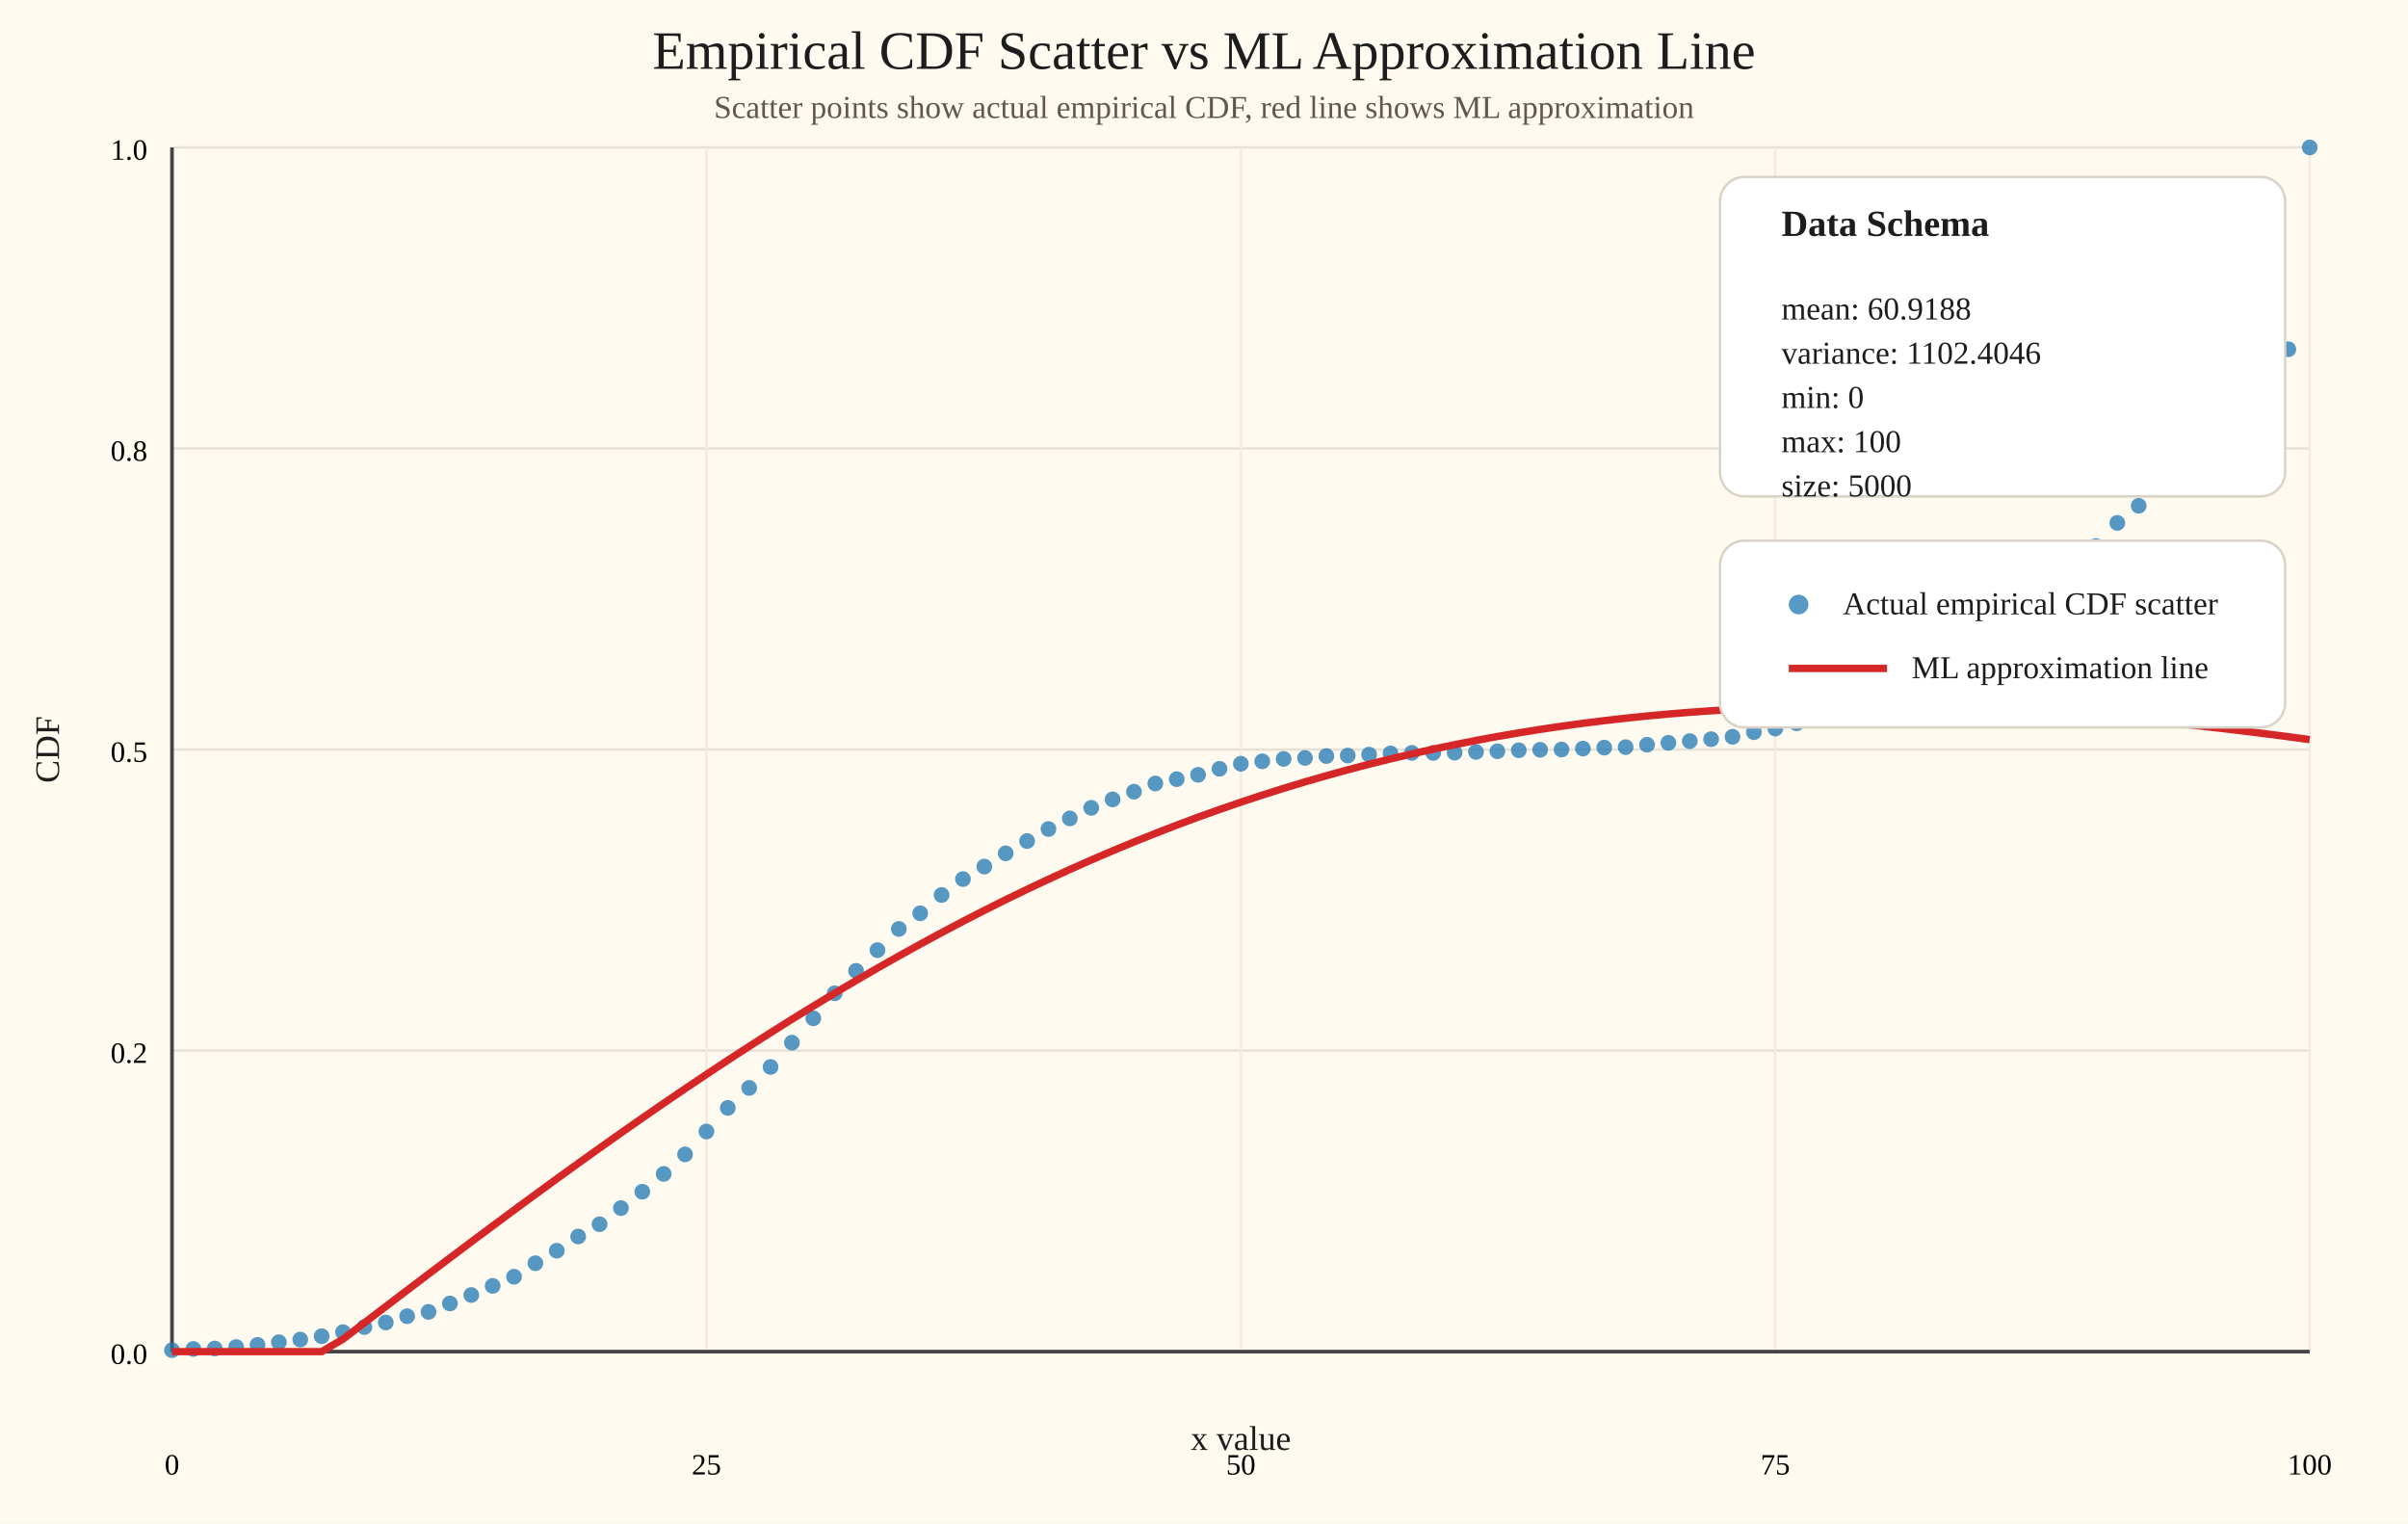
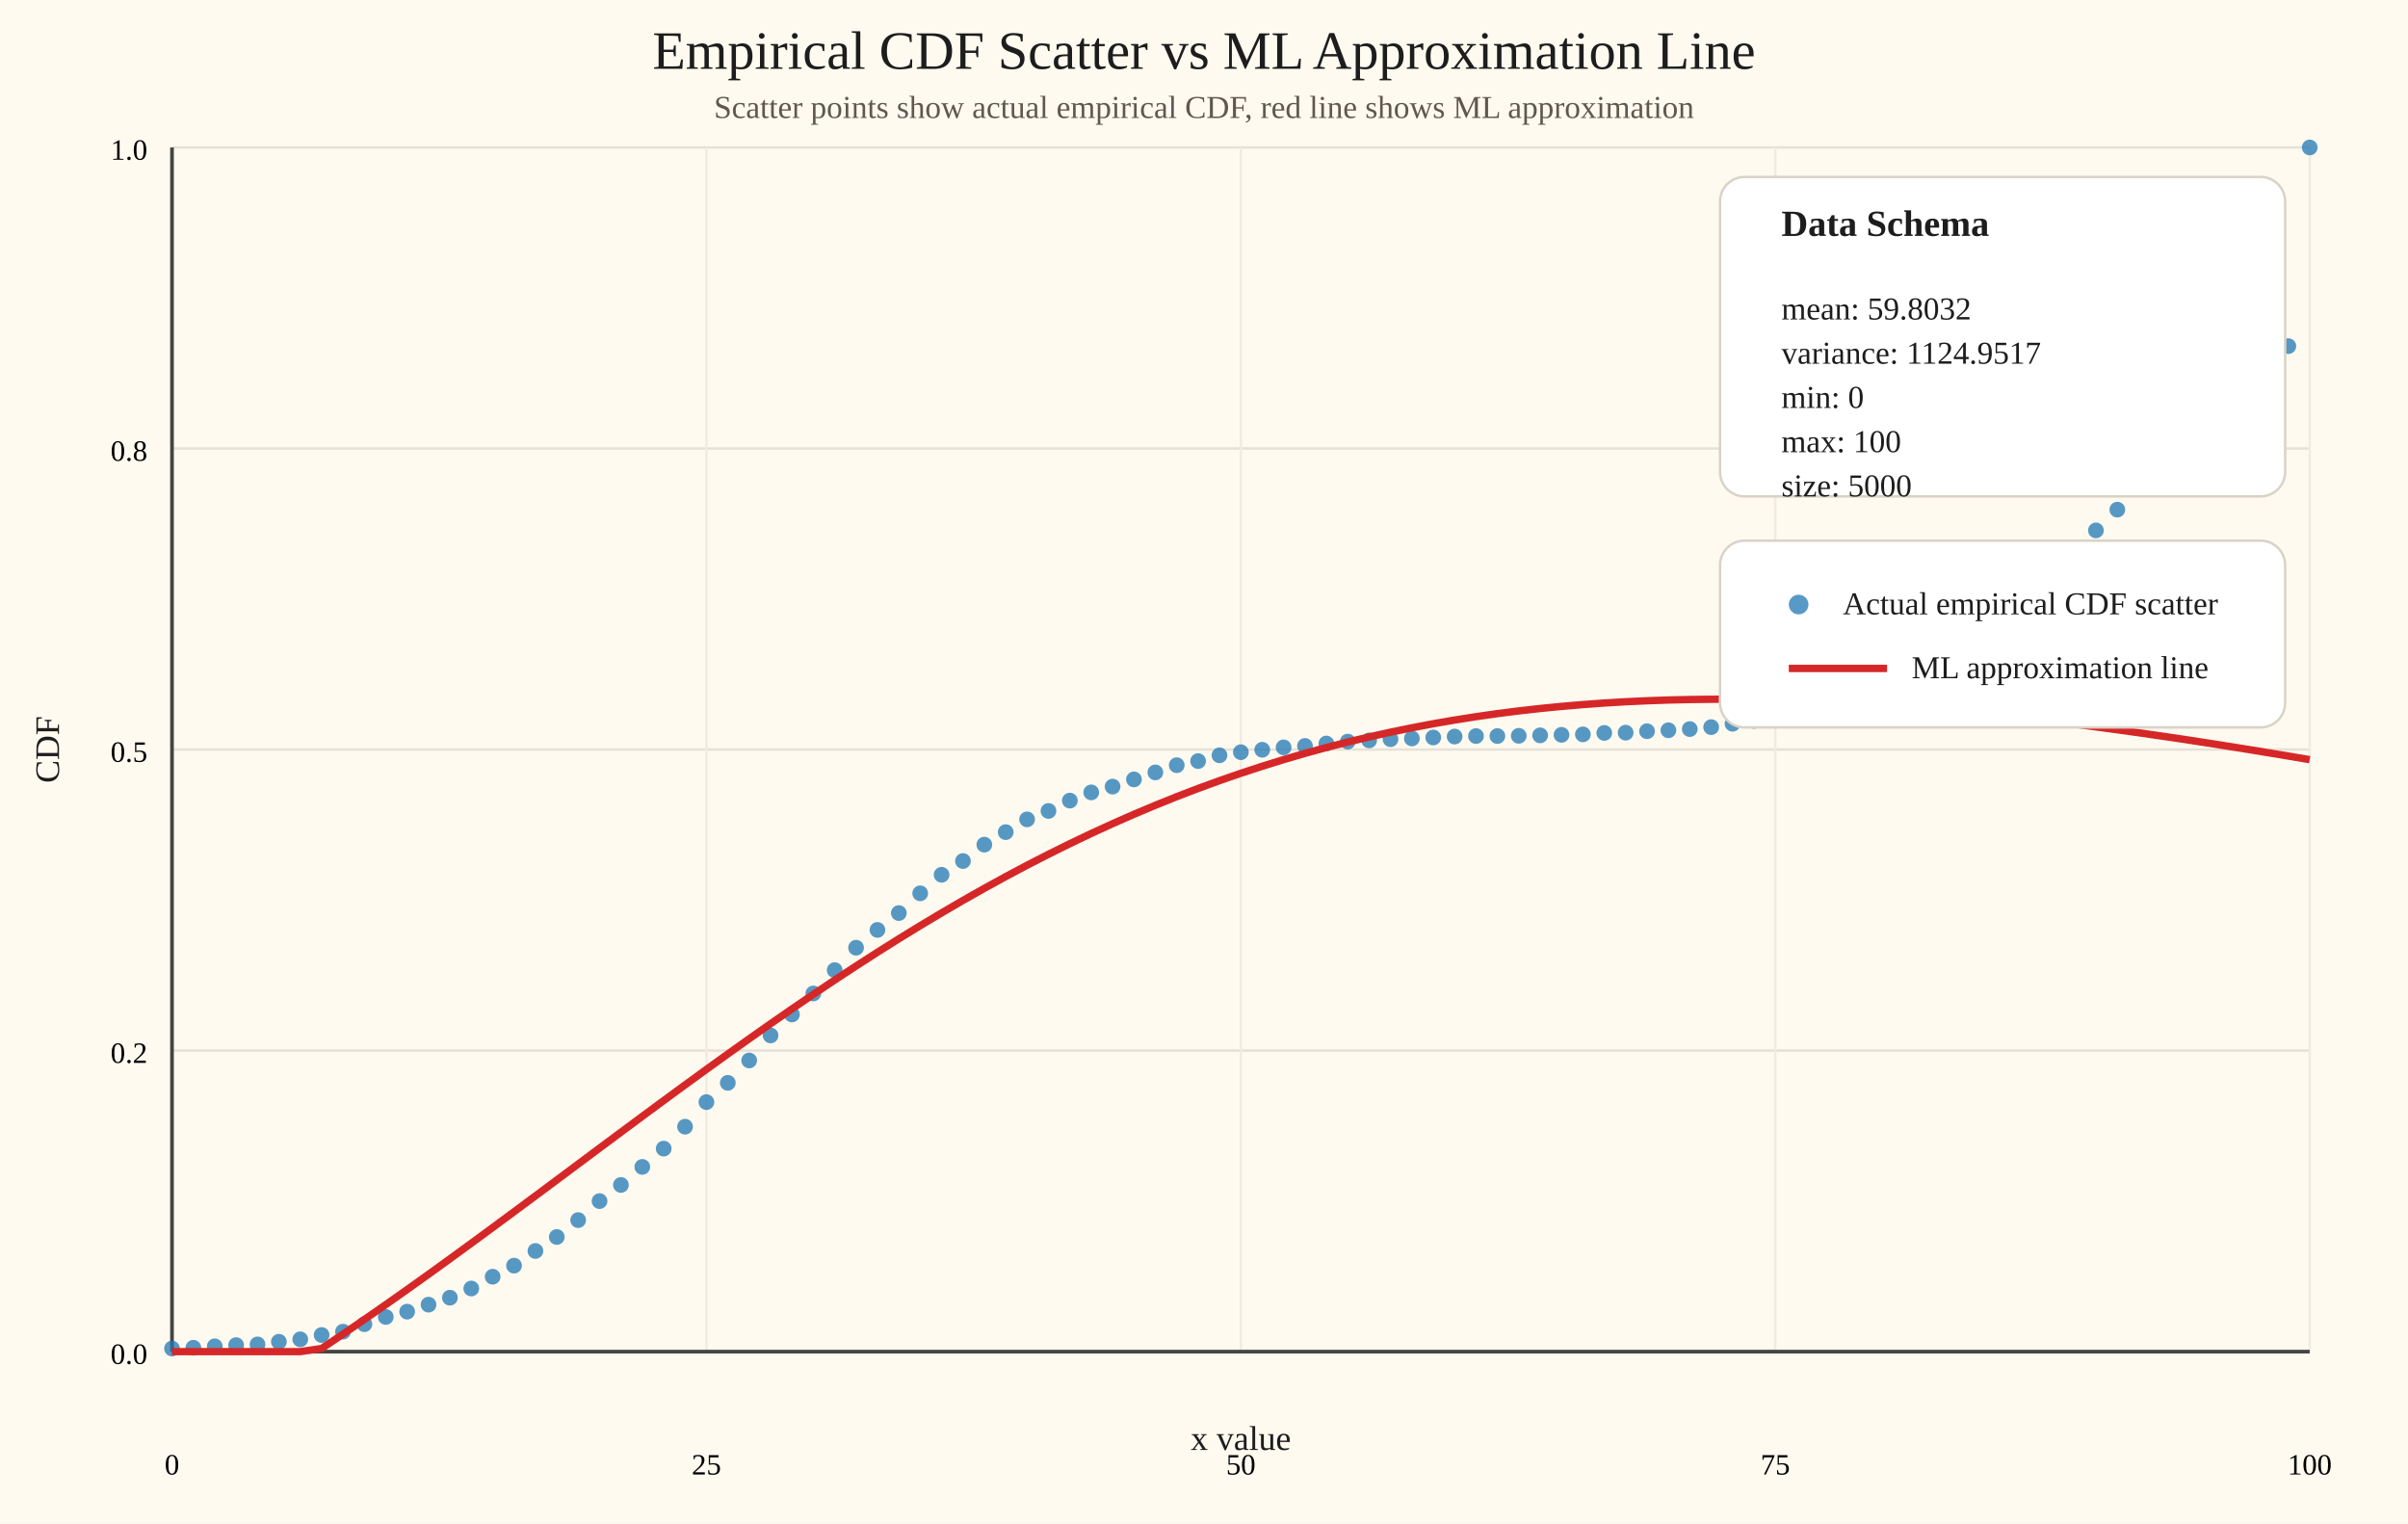
<svg xmlns="http://www.w3.org/2000/svg" width="980" height="620" viewBox="0 0 980 620">
  <rect width="100%" height="100%" fill="#fffaf0" />
  <text x="490.0" y="28" font-size="22" text-anchor="middle" fill="#1d1d1d">Empirical CDF Scatter vs ML Approximation Line</text>
  <text x="490.0" y="48" font-size="13" text-anchor="middle" fill="#5f584d">Scatter points show actual empirical CDF, red line shows ML approximation</text>
  <g>
    <line x1="70" y1="550.00" x2="940" y2="550.00" stroke="#e6e1d7" stroke-width="1" />
    <text x="60" y="555.00" font-size="12" text-anchor="end">0.0</text>
  </g>
  <g>
    <line x1="70" y1="427.50" x2="940" y2="427.50" stroke="#e6e1d7" stroke-width="1" />
    <text x="60" y="432.50" font-size="12" text-anchor="end">0.2</text>
  </g>
  <g>
    <line x1="70" y1="305.00" x2="940" y2="305.00" stroke="#e6e1d7" stroke-width="1" />
    <text x="60" y="310.00" font-size="12" text-anchor="end">0.5</text>
  </g>
  <g>
    <line x1="70" y1="182.50" x2="940" y2="182.50" stroke="#e6e1d7" stroke-width="1" />
    <text x="60" y="187.50" font-size="12" text-anchor="end">0.8</text>
  </g>
  <g>
    <line x1="70" y1="60.00" x2="940" y2="60.00" stroke="#e6e1d7" stroke-width="1" />
    <text x="60" y="65.00" font-size="12" text-anchor="end">1.0</text>
  </g>
  <g>
    <line x1="70.00" y1="60" x2="70.00" y2="550" stroke="#f0ece3" stroke-width="1" />
    <text x="70.00" y="600" font-size="12" text-anchor="middle">0</text>
  </g>
  <g>
    <line x1="287.50" y1="60" x2="287.50" y2="550" stroke="#f0ece3" stroke-width="1" />
    <text x="287.50" y="600" font-size="12" text-anchor="middle">25</text>
  </g>
  <g>
    <line x1="505.00" y1="60" x2="505.00" y2="550" stroke="#f0ece3" stroke-width="1" />
    <text x="505.00" y="600" font-size="12" text-anchor="middle">50</text>
  </g>
  <g>
    <line x1="722.50" y1="60" x2="722.50" y2="550" stroke="#f0ece3" stroke-width="1" />
    <text x="722.50" y="600" font-size="12" text-anchor="middle">75</text>
  </g>
  <g>
    <line x1="940.00" y1="60" x2="940.00" y2="550" stroke="#f0ece3" stroke-width="1" />
    <text x="940.00" y="600" font-size="12" text-anchor="middle">100</text>
  </g>
  <line x1="70" y1="60" x2="70" y2="550" stroke="#444" stroke-width="1.5" />
  <line x1="70" y1="550" x2="940" y2="550" stroke="#444" stroke-width="1.5" />
-   <circle cx="70.00" cy="549.41" r="3.2" fill="#1f77b4" fill-opacity="0.75" />
-   <circle cx="78.70" cy="548.92" r="3.2" fill="#1f77b4" fill-opacity="0.75" />
-   <circle cx="87.40" cy="548.73" r="3.2" fill="#1f77b4" fill-opacity="0.75" />
-   <circle cx="96.10" cy="548.14" r="3.2" fill="#1f77b4" fill-opacity="0.75" />
-   <circle cx="104.80" cy="547.26" r="3.2" fill="#1f77b4" fill-opacity="0.75" />
-   <circle cx="113.50" cy="546.18" r="3.2" fill="#1f77b4" fill-opacity="0.75" />
-   <circle cx="122.20" cy="545.10" r="3.2" fill="#1f77b4" fill-opacity="0.75" />
-   <circle cx="130.90" cy="543.73" r="3.2" fill="#1f77b4" fill-opacity="0.75" />
-   <circle cx="139.60" cy="542.06" r="3.2" fill="#1f77b4" fill-opacity="0.75" />
-   <circle cx="148.30" cy="540.00" r="3.2" fill="#1f77b4" fill-opacity="0.75" />
-   <circle cx="157.00" cy="538.14" r="3.2" fill="#1f77b4" fill-opacity="0.75" />
-   <circle cx="165.70" cy="535.59" r="3.2" fill="#1f77b4" fill-opacity="0.75" />
-   <circle cx="174.40" cy="533.83" r="3.2" fill="#1f77b4" fill-opacity="0.75" />
-   <circle cx="183.10" cy="530.40" r="3.2" fill="#1f77b4" fill-opacity="0.75" />
-   <circle cx="191.80" cy="526.97" r="3.2" fill="#1f77b4" fill-opacity="0.75" />
-   <circle cx="200.50" cy="523.25" r="3.2" fill="#1f77b4" fill-opacity="0.75" />
-   <circle cx="209.20" cy="519.52" r="3.2" fill="#1f77b4" fill-opacity="0.75" />
-   <circle cx="217.90" cy="514.03" r="3.2" fill="#1f77b4" fill-opacity="0.75" />
-   <circle cx="226.60" cy="508.94" r="3.2" fill="#1f77b4" fill-opacity="0.75" />
-   <circle cx="235.30" cy="503.16" r="3.2" fill="#1f77b4" fill-opacity="0.75" />
-   <circle cx="244.00" cy="498.16" r="3.2" fill="#1f77b4" fill-opacity="0.75" />
-   <circle cx="252.70" cy="491.59" r="3.2" fill="#1f77b4" fill-opacity="0.75" />
-   <circle cx="261.40" cy="484.93" r="3.2" fill="#1f77b4" fill-opacity="0.75" />
-   <circle cx="270.10" cy="477.68" r="3.2" fill="#1f77b4" fill-opacity="0.75" />
-   <circle cx="278.80" cy="469.74" r="3.2" fill="#1f77b4" fill-opacity="0.75" />
-   <circle cx="287.50" cy="460.43" r="3.2" fill="#1f77b4" fill-opacity="0.75" />
-   <circle cx="296.20" cy="450.82" r="3.2" fill="#1f77b4" fill-opacity="0.75" />
-   <circle cx="304.90" cy="442.69" r="3.2" fill="#1f77b4" fill-opacity="0.75" />
-   <circle cx="313.60" cy="434.16" r="3.2" fill="#1f77b4" fill-opacity="0.75" />
-   <circle cx="322.30" cy="424.27" r="3.2" fill="#1f77b4" fill-opacity="0.75" />
-   <circle cx="331.00" cy="414.37" r="3.2" fill="#1f77b4" fill-opacity="0.75" />
-   <circle cx="339.70" cy="404.18" r="3.2" fill="#1f77b4" fill-opacity="0.75" />
-   <circle cx="348.40" cy="395.06" r="3.2" fill="#1f77b4" fill-opacity="0.75" />
-   <circle cx="357.10" cy="386.63" r="3.2" fill="#1f77b4" fill-opacity="0.75" />
-   <circle cx="365.80" cy="378.01" r="3.2" fill="#1f77b4" fill-opacity="0.75" />
-   <circle cx="374.50" cy="371.64" r="3.2" fill="#1f77b4" fill-opacity="0.75" />
-   <circle cx="383.20" cy="364.19" r="3.2" fill="#1f77b4" fill-opacity="0.75" />
-   <circle cx="391.90" cy="357.72" r="3.2" fill="#1f77b4" fill-opacity="0.75" />
-   <circle cx="400.60" cy="352.63" r="3.2" fill="#1f77b4" fill-opacity="0.75" />
-   <circle cx="409.30" cy="347.24" r="3.2" fill="#1f77b4" fill-opacity="0.75" />
-   <circle cx="418.00" cy="342.24" r="3.2" fill="#1f77b4" fill-opacity="0.75" />
-   <circle cx="426.70" cy="337.34" r="3.2" fill="#1f77b4" fill-opacity="0.75" />
-   <circle cx="435.40" cy="333.03" r="3.2" fill="#1f77b4" fill-opacity="0.75" />
-   <circle cx="444.10" cy="328.72" r="3.2" fill="#1f77b4" fill-opacity="0.75" />
-   <circle cx="452.80" cy="325.29" r="3.2" fill="#1f77b4" fill-opacity="0.75" />
-   <circle cx="461.50" cy="322.15" r="3.2" fill="#1f77b4" fill-opacity="0.75" />
-   <circle cx="470.20" cy="318.82" r="3.2" fill="#1f77b4" fill-opacity="0.75" />
-   <circle cx="478.90" cy="317.05" r="3.2" fill="#1f77b4" fill-opacity="0.75" />
-   <circle cx="487.60" cy="315.29" r="3.2" fill="#1f77b4" fill-opacity="0.75" />
-   <circle cx="496.30" cy="312.84" r="3.2" fill="#1f77b4" fill-opacity="0.75" />
-   <circle cx="505.00" cy="310.78" r="3.2" fill="#1f77b4" fill-opacity="0.75" />
-   <circle cx="513.70" cy="309.80" r="3.2" fill="#1f77b4" fill-opacity="0.75" />
-   <circle cx="522.40" cy="308.82" r="3.2" fill="#1f77b4" fill-opacity="0.75" />
-   <circle cx="531.10" cy="308.43" r="3.2" fill="#1f77b4" fill-opacity="0.75" />
-   <circle cx="539.80" cy="307.65" r="3.2" fill="#1f77b4" fill-opacity="0.75" />
-   <circle cx="548.50" cy="307.45" r="3.2" fill="#1f77b4" fill-opacity="0.75" />
-   <circle cx="557.20" cy="307.06" r="3.2" fill="#1f77b4" fill-opacity="0.75" />
-   <circle cx="565.90" cy="306.57" r="3.2" fill="#1f77b4" fill-opacity="0.75" />
-   <circle cx="574.60" cy="306.37" r="3.2" fill="#1f77b4" fill-opacity="0.75" />
-   <circle cx="583.30" cy="306.37" r="3.2" fill="#1f77b4" fill-opacity="0.75" />
-   <circle cx="592.00" cy="306.27" r="3.2" fill="#1f77b4" fill-opacity="0.75" />
-   <circle cx="600.70" cy="305.98" r="3.2" fill="#1f77b4" fill-opacity="0.75" />
-   <circle cx="609.40" cy="305.69" r="3.2" fill="#1f77b4" fill-opacity="0.75" />
-   <circle cx="618.10" cy="305.29" r="3.2" fill="#1f77b4" fill-opacity="0.75" />
-   <circle cx="626.80" cy="305.10" r="3.2" fill="#1f77b4" fill-opacity="0.75" />
-   <circle cx="635.50" cy="305.00" r="3.2" fill="#1f77b4" fill-opacity="0.75" />
-   <circle cx="644.20" cy="304.61" r="3.2" fill="#1f77b4" fill-opacity="0.75" />
-   <circle cx="652.90" cy="304.22" r="3.2" fill="#1f77b4" fill-opacity="0.75" />
-   <circle cx="661.60" cy="304.02" r="3.2" fill="#1f77b4" fill-opacity="0.75" />
-   <circle cx="670.30" cy="303.04" r="3.2" fill="#1f77b4" fill-opacity="0.75" />
-   <circle cx="679.00" cy="302.26" r="3.2" fill="#1f77b4" fill-opacity="0.75" />
-   <circle cx="687.70" cy="301.57" r="3.2" fill="#1f77b4" fill-opacity="0.75" />
-   <circle cx="696.40" cy="300.79" r="3.2" fill="#1f77b4" fill-opacity="0.75" />
-   <circle cx="705.10" cy="299.81" r="3.2" fill="#1f77b4" fill-opacity="0.75" />
-   <circle cx="713.80" cy="297.94" r="3.2" fill="#1f77b4" fill-opacity="0.75" />
-   <circle cx="722.50" cy="296.47" r="3.2" fill="#1f77b4" fill-opacity="0.75" />
-   <circle cx="731.20" cy="294.32" r="3.2" fill="#1f77b4" fill-opacity="0.75" />
-   <circle cx="739.90" cy="290.69" r="3.2" fill="#1f77b4" fill-opacity="0.75" />
-   <circle cx="748.60" cy="288.24" r="3.2" fill="#1f77b4" fill-opacity="0.75" />
-   <circle cx="757.30" cy="285.30" r="3.2" fill="#1f77b4" fill-opacity="0.75" />
-   <circle cx="766.00" cy="282.07" r="3.2" fill="#1f77b4" fill-opacity="0.75" />
-   <circle cx="774.70" cy="278.05" r="3.2" fill="#1f77b4" fill-opacity="0.75" />
-   <circle cx="783.40" cy="273.64" r="3.2" fill="#1f77b4" fill-opacity="0.75" />
-   <circle cx="792.10" cy="268.54" r="3.2" fill="#1f77b4" fill-opacity="0.75" />
-   <circle cx="800.80" cy="263.15" r="3.2" fill="#1f77b4" fill-opacity="0.75" />
-   <circle cx="809.50" cy="257.08" r="3.2" fill="#1f77b4" fill-opacity="0.75" />
-   <circle cx="818.20" cy="250.81" r="3.2" fill="#1f77b4" fill-opacity="0.75" />
-   <circle cx="826.90" cy="243.46" r="3.2" fill="#1f77b4" fill-opacity="0.75" />
-   <circle cx="835.60" cy="237.38" r="3.2" fill="#1f77b4" fill-opacity="0.75" />
-   <circle cx="844.30" cy="230.23" r="3.2" fill="#1f77b4" fill-opacity="0.75" />
-   <circle cx="853.00" cy="222.19" r="3.2" fill="#1f77b4" fill-opacity="0.75" />
-   <circle cx="861.70" cy="212.78" r="3.2" fill="#1f77b4" fill-opacity="0.75" />
-   <circle cx="870.40" cy="205.82" r="3.2" fill="#1f77b4" fill-opacity="0.75" />
-   <circle cx="879.10" cy="196.91" r="3.2" fill="#1f77b4" fill-opacity="0.75" />
-   <circle cx="887.80" cy="188.97" r="3.2" fill="#1f77b4" fill-opacity="0.75" />
-   <circle cx="896.50" cy="178.87" r="3.2" fill="#1f77b4" fill-opacity="0.75" />
-   <circle cx="905.20" cy="168.98" r="3.2" fill="#1f77b4" fill-opacity="0.75" />
-   <circle cx="913.90" cy="159.67" r="3.2" fill="#1f77b4" fill-opacity="0.75" />
-   <circle cx="922.60" cy="151.34" r="3.2" fill="#1f77b4" fill-opacity="0.75" />
-   <circle cx="931.30" cy="142.12" r="3.2" fill="#1f77b4" fill-opacity="0.75" />
+   <circle cx="70.00" cy="548.73" r="3.2" fill="#1f77b4" fill-opacity="0.75" />
+   <circle cx="78.70" cy="548.43" r="3.2" fill="#1f77b4" fill-opacity="0.75" />
+   <circle cx="87.40" cy="547.84" r="3.2" fill="#1f77b4" fill-opacity="0.75" />
+   <circle cx="96.10" cy="547.35" r="3.2" fill="#1f77b4" fill-opacity="0.75" />
+   <circle cx="104.80" cy="547.06" r="3.2" fill="#1f77b4" fill-opacity="0.75" />
+   <circle cx="113.50" cy="545.98" r="3.2" fill="#1f77b4" fill-opacity="0.75" />
+   <circle cx="122.20" cy="545.00" r="3.2" fill="#1f77b4" fill-opacity="0.75" />
+   <circle cx="130.90" cy="543.24" r="3.2" fill="#1f77b4" fill-opacity="0.75" />
+   <circle cx="139.60" cy="541.87" r="3.2" fill="#1f77b4" fill-opacity="0.75" />
+   <circle cx="148.30" cy="538.83" r="3.2" fill="#1f77b4" fill-opacity="0.75" />
+   <circle cx="157.00" cy="535.89" r="3.2" fill="#1f77b4" fill-opacity="0.75" />
+   <circle cx="165.70" cy="533.73" r="3.2" fill="#1f77b4" fill-opacity="0.75" />
+   <circle cx="174.40" cy="530.89" r="3.2" fill="#1f77b4" fill-opacity="0.75" />
+   <circle cx="183.10" cy="528.05" r="3.2" fill="#1f77b4" fill-opacity="0.75" />
+   <circle cx="191.80" cy="524.32" r="3.2" fill="#1f77b4" fill-opacity="0.75" />
+   <circle cx="200.50" cy="519.52" r="3.2" fill="#1f77b4" fill-opacity="0.75" />
+   <circle cx="209.20" cy="515.01" r="3.2" fill="#1f77b4" fill-opacity="0.75" />
+   <circle cx="217.90" cy="509.04" r="3.2" fill="#1f77b4" fill-opacity="0.75" />
+   <circle cx="226.60" cy="503.35" r="3.2" fill="#1f77b4" fill-opacity="0.75" />
+   <circle cx="235.30" cy="496.49" r="3.2" fill="#1f77b4" fill-opacity="0.75" />
+   <circle cx="244.00" cy="488.75" r="3.2" fill="#1f77b4" fill-opacity="0.75" />
+   <circle cx="252.70" cy="482.18" r="3.2" fill="#1f77b4" fill-opacity="0.75" />
+   <circle cx="261.40" cy="474.83" r="3.2" fill="#1f77b4" fill-opacity="0.75" />
+   <circle cx="270.10" cy="467.39" r="3.2" fill="#1f77b4" fill-opacity="0.75" />
+   <circle cx="278.80" cy="458.47" r="3.2" fill="#1f77b4" fill-opacity="0.75" />
+   <circle cx="287.50" cy="448.47" r="3.2" fill="#1f77b4" fill-opacity="0.75" />
+   <circle cx="296.20" cy="440.63" r="3.2" fill="#1f77b4" fill-opacity="0.75" />
+   <circle cx="304.90" cy="431.52" r="3.2" fill="#1f77b4" fill-opacity="0.75" />
+   <circle cx="313.60" cy="421.33" r="3.2" fill="#1f77b4" fill-opacity="0.75" />
+   <circle cx="322.30" cy="412.80" r="3.2" fill="#1f77b4" fill-opacity="0.75" />
+   <circle cx="331.00" cy="404.27" r="3.2" fill="#1f77b4" fill-opacity="0.75" />
+   <circle cx="339.70" cy="394.77" r="3.2" fill="#1f77b4" fill-opacity="0.75" />
+   <circle cx="348.40" cy="385.65" r="3.2" fill="#1f77b4" fill-opacity="0.75" />
+   <circle cx="357.10" cy="378.40" r="3.2" fill="#1f77b4" fill-opacity="0.75" />
+   <circle cx="365.80" cy="371.54" r="3.2" fill="#1f77b4" fill-opacity="0.75" />
+   <circle cx="374.50" cy="363.51" r="3.2" fill="#1f77b4" fill-opacity="0.75" />
+   <circle cx="383.20" cy="355.96" r="3.2" fill="#1f77b4" fill-opacity="0.75" />
+   <circle cx="391.90" cy="350.37" r="3.2" fill="#1f77b4" fill-opacity="0.75" />
+   <circle cx="400.60" cy="343.71" r="3.2" fill="#1f77b4" fill-opacity="0.75" />
+   <circle cx="409.30" cy="338.61" r="3.2" fill="#1f77b4" fill-opacity="0.75" />
+   <circle cx="418.00" cy="333.42" r="3.2" fill="#1f77b4" fill-opacity="0.75" />
+   <circle cx="426.70" cy="329.99" r="3.2" fill="#1f77b4" fill-opacity="0.75" />
+   <circle cx="435.40" cy="325.78" r="3.2" fill="#1f77b4" fill-opacity="0.75" />
+   <circle cx="444.10" cy="322.44" r="3.2" fill="#1f77b4" fill-opacity="0.75" />
+   <circle cx="452.80" cy="320.09" r="3.2" fill="#1f77b4" fill-opacity="0.75" />
+   <circle cx="461.50" cy="317.15" r="3.2" fill="#1f77b4" fill-opacity="0.75" />
+   <circle cx="470.20" cy="314.31" r="3.2" fill="#1f77b4" fill-opacity="0.75" />
+   <circle cx="478.90" cy="311.37" r="3.2" fill="#1f77b4" fill-opacity="0.75" />
+   <circle cx="487.60" cy="309.70" r="3.2" fill="#1f77b4" fill-opacity="0.75" />
+   <circle cx="496.30" cy="307.35" r="3.2" fill="#1f77b4" fill-opacity="0.75" />
+   <circle cx="505.00" cy="306.08" r="3.2" fill="#1f77b4" fill-opacity="0.75" />
+   <circle cx="513.70" cy="305.10" r="3.2" fill="#1f77b4" fill-opacity="0.75" />
+   <circle cx="522.40" cy="304.12" r="3.2" fill="#1f77b4" fill-opacity="0.75" />
+   <circle cx="531.10" cy="303.53" r="3.2" fill="#1f77b4" fill-opacity="0.75" />
+   <circle cx="539.80" cy="302.55" r="3.2" fill="#1f77b4" fill-opacity="0.75" />
+   <circle cx="548.50" cy="301.77" r="3.2" fill="#1f77b4" fill-opacity="0.75" />
+   <circle cx="557.20" cy="301.28" r="3.2" fill="#1f77b4" fill-opacity="0.75" />
+   <circle cx="565.90" cy="300.79" r="3.2" fill="#1f77b4" fill-opacity="0.75" />
+   <circle cx="574.60" cy="300.49" r="3.2" fill="#1f77b4" fill-opacity="0.75" />
+   <circle cx="583.30" cy="300.10" r="3.2" fill="#1f77b4" fill-opacity="0.75" />
+   <circle cx="592.00" cy="299.71" r="3.2" fill="#1f77b4" fill-opacity="0.75" />
+   <circle cx="600.70" cy="299.51" r="3.2" fill="#1f77b4" fill-opacity="0.75" />
+   <circle cx="609.40" cy="299.51" r="3.2" fill="#1f77b4" fill-opacity="0.75" />
+   <circle cx="618.10" cy="299.41" r="3.2" fill="#1f77b4" fill-opacity="0.75" />
+   <circle cx="626.80" cy="299.22" r="3.2" fill="#1f77b4" fill-opacity="0.75" />
+   <circle cx="635.50" cy="299.02" r="3.2" fill="#1f77b4" fill-opacity="0.75" />
+   <circle cx="644.20" cy="298.83" r="3.2" fill="#1f77b4" fill-opacity="0.75" />
+   <circle cx="652.90" cy="298.24" r="3.2" fill="#1f77b4" fill-opacity="0.75" />
+   <circle cx="661.60" cy="298.14" r="3.2" fill="#1f77b4" fill-opacity="0.75" />
+   <circle cx="670.30" cy="297.55" r="3.2" fill="#1f77b4" fill-opacity="0.75" />
+   <circle cx="679.00" cy="297.16" r="3.2" fill="#1f77b4" fill-opacity="0.75" />
+   <circle cx="687.70" cy="296.67" r="3.2" fill="#1f77b4" fill-opacity="0.75" />
+   <circle cx="696.40" cy="295.89" r="3.2" fill="#1f77b4" fill-opacity="0.75" />
+   <circle cx="705.10" cy="294.51" r="3.2" fill="#1f77b4" fill-opacity="0.75" />
+   <circle cx="713.80" cy="293.34" r="3.2" fill="#1f77b4" fill-opacity="0.75" />
+   <circle cx="722.50" cy="291.97" r="3.2" fill="#1f77b4" fill-opacity="0.75" />
+   <circle cx="731.20" cy="289.91" r="3.2" fill="#1f77b4" fill-opacity="0.75" />
+   <circle cx="739.90" cy="287.85" r="3.2" fill="#1f77b4" fill-opacity="0.75" />
+   <circle cx="748.60" cy="284.13" r="3.2" fill="#1f77b4" fill-opacity="0.75" />
+   <circle cx="757.30" cy="281.38" r="3.2" fill="#1f77b4" fill-opacity="0.75" />
+   <circle cx="766.00" cy="277.85" r="3.2" fill="#1f77b4" fill-opacity="0.75" />
+   <circle cx="774.70" cy="275.31" r="3.2" fill="#1f77b4" fill-opacity="0.75" />
+   <circle cx="783.40" cy="271.19" r="3.2" fill="#1f77b4" fill-opacity="0.75" />
+   <circle cx="792.10" cy="265.90" r="3.2" fill="#1f77b4" fill-opacity="0.75" />
+   <circle cx="800.80" cy="258.55" r="3.2" fill="#1f77b4" fill-opacity="0.75" />
+   <circle cx="809.50" cy="251.10" r="3.2" fill="#1f77b4" fill-opacity="0.75" />
+   <circle cx="818.20" cy="246.00" r="3.2" fill="#1f77b4" fill-opacity="0.75" />
+   <circle cx="826.90" cy="238.46" r="3.2" fill="#1f77b4" fill-opacity="0.75" />
+   <circle cx="835.60" cy="231.21" r="3.2" fill="#1f77b4" fill-opacity="0.75" />
+   <circle cx="844.30" cy="224.74" r="3.2" fill="#1f77b4" fill-opacity="0.75" />
+   <circle cx="853.00" cy="215.82" r="3.2" fill="#1f77b4" fill-opacity="0.75" />
+   <circle cx="861.70" cy="207.39" r="3.2" fill="#1f77b4" fill-opacity="0.75" />
+   <circle cx="870.40" cy="198.57" r="3.2" fill="#1f77b4" fill-opacity="0.75" />
+   <circle cx="879.10" cy="191.22" r="3.2" fill="#1f77b4" fill-opacity="0.75" />
+   <circle cx="887.80" cy="183.28" r="3.2" fill="#1f77b4" fill-opacity="0.75" />
+   <circle cx="896.50" cy="173.58" r="3.2" fill="#1f77b4" fill-opacity="0.75" />
+   <circle cx="905.20" cy="164.57" r="3.2" fill="#1f77b4" fill-opacity="0.75" />
+   <circle cx="913.90" cy="156.53" r="3.2" fill="#1f77b4" fill-opacity="0.75" />
+   <circle cx="922.60" cy="148.30" r="3.2" fill="#1f77b4" fill-opacity="0.75" />
+   <circle cx="931.30" cy="140.85" r="3.2" fill="#1f77b4" fill-opacity="0.75" />
  <circle cx="940.00" cy="60.00" r="3.2" fill="#1f77b4" fill-opacity="0.75" />
-   <polyline fill="none" stroke="#d62728" stroke-width="3" points="70.00,550.00 78.70,550.00 87.40,550.00 96.10,550.00 104.80,550.00 113.50,550.00 122.20,550.00 130.90,550.00 139.60,544.92 148.30,538.27 157.00,531.64 165.70,525.03 174.40,518.44 183.10,511.88 191.80,505.35 200.50,498.86 209.20,492.42 217.90,486.03 226.60,479.68 235.30,473.40 244.00,467.18 252.70,461.03 261.40,454.95 270.10,448.95 278.80,443.03 287.50,437.19 296.20,431.44 304.90,425.79 313.60,420.23 322.30,414.76 331.00,409.40 339.70,404.14 348.40,398.99 357.10,393.95 365.80,389.02 374.50,384.21 383.20,379.51 391.90,374.92 400.60,370.46 409.30,366.11 418.00,361.89 426.70,357.79 435.40,353.81 444.10,349.95 452.80,346.22 461.50,342.61 470.20,339.13 478.90,335.76 487.60,332.52 496.30,329.41 505.00,326.42 513.70,323.54 522.40,320.79 531.10,318.16 539.80,315.65 548.50,313.26 557.20,310.98 565.90,308.82 574.60,306.78 583.30,304.84 592.00,303.02 600.70,301.31 609.40,299.70 618.10,298.21 626.80,296.81 635.50,295.52 644.20,294.33 652.90,293.24 661.60,292.25 670.30,291.36 679.00,290.56 687.70,289.85 696.40,289.23 705.10,288.69 713.80,288.25 722.50,287.89 731.20,287.61 739.90,287.41 748.60,287.29 757.30,287.25 766.00,287.28 774.70,287.38 783.40,287.56 792.10,287.81 800.80,288.12 809.50,288.50 818.20,288.94 826.90,289.45 835.60,290.01 844.30,290.64 853.00,291.32 861.70,292.06 870.40,292.85 879.10,293.70 887.80,294.59 896.50,295.54 905.20,296.53 913.90,297.57 922.60,298.66 931.30,299.79 940.00,300.96" />
+   <polyline fill="none" stroke="#d62728" stroke-width="3" points="70.00,550.00 78.70,550.00 87.40,550.00 96.10,550.00 104.80,550.00 113.50,550.00 122.20,550.00 130.90,548.72 139.60,542.87 148.30,536.92 157.00,530.87 165.70,524.74 174.40,518.53 183.10,512.25 191.80,505.91 200.50,499.52 209.20,493.09 217.90,486.64 226.60,480.16 235.30,473.68 244.00,467.19 252.70,460.72 261.40,454.27 270.10,447.85 278.80,441.48 287.50,435.15 296.20,428.89 304.90,422.70 313.60,416.58 322.30,410.56 331.00,404.63 339.70,398.80 348.40,393.09 357.10,387.49 365.80,382.02 374.50,376.68 383.20,371.47 391.90,366.40 400.60,361.48 409.30,356.71 418.00,352.08 426.70,347.62 435.40,343.31 444.10,339.16 452.80,335.17 461.50,331.34 470.20,327.68 478.90,324.18 487.60,320.84 496.30,317.67 505.00,314.65 513.70,311.80 522.40,309.10 531.10,306.56 539.80,304.18 548.50,301.95 557.20,299.87 565.90,297.94 574.60,296.15 583.30,294.50 592.00,293.00 600.70,291.63 609.40,290.39 618.10,289.28 626.80,288.30 635.50,287.44 644.20,286.70 652.90,286.07 661.60,285.55 670.30,285.15 679.00,284.85 687.70,284.65 696.40,284.54 705.10,284.53 713.80,284.62 722.50,284.79 731.20,285.04 739.90,285.38 748.60,285.79 757.30,286.28 766.00,286.84 774.70,287.47 783.40,288.17 792.10,288.92 800.80,289.74 809.50,290.62 818.20,291.55 826.90,292.54 835.60,293.57 844.30,294.66 853.00,295.78 861.70,296.96 870.40,298.17 879.10,299.42 887.80,300.71 896.50,302.04 905.20,303.40 913.90,304.79 922.60,306.21 931.30,307.65 940.00,309.13" />
  <rect x="700" y="72" width="230" height="130" fill="#ffffff" stroke="#d9d3c7" rx="10" />
  <text x="725" y="96" font-size="15" font-weight="bold" fill="#1d1d1d">Data Schema</text>
-   <text x="725" y="130" font-size="13" fill="#1d1d1d">mean: 60.9188</text>
-   <text x="725" y="148" font-size="13" fill="#1d1d1d">variance: 1102.4046</text>
+   <text x="725" y="130" font-size="13" fill="#1d1d1d">mean: 59.8032</text>
+   <text x="725" y="148" font-size="13" fill="#1d1d1d">variance: 1124.9517</text>
  <text x="725" y="166" font-size="13" fill="#1d1d1d">min: 0</text>
  <text x="725" y="184" font-size="13" fill="#1d1d1d">max: 100</text>
  <text x="725" y="202" font-size="13" fill="#1d1d1d">size: 5000</text>
  <rect x="700" y="220" width="230" height="76" fill="#ffffff" stroke="#d9d3c7" rx="10" />
  <circle cx="732" cy="246" r="4" fill="#1f77b4" fill-opacity="0.75" />
  <text x="750" y="250" font-size="13" fill="#1d1d1d">Actual empirical CDF scatter</text>
  <line x1="728" y1="272" x2="768" y2="272" stroke="#d62728" stroke-width="3" />
  <text x="778" y="276" font-size="13" fill="#1d1d1d">ML approximation line</text>
  <text x="505.0" y="590" font-size="14" text-anchor="middle" fill="#1d1d1d">x value</text>
  <text x="24" y="305.0" font-size="14" text-anchor="middle" fill="#1d1d1d" transform="rotate(-90 24 305.0)">CDF</text>
</svg>
